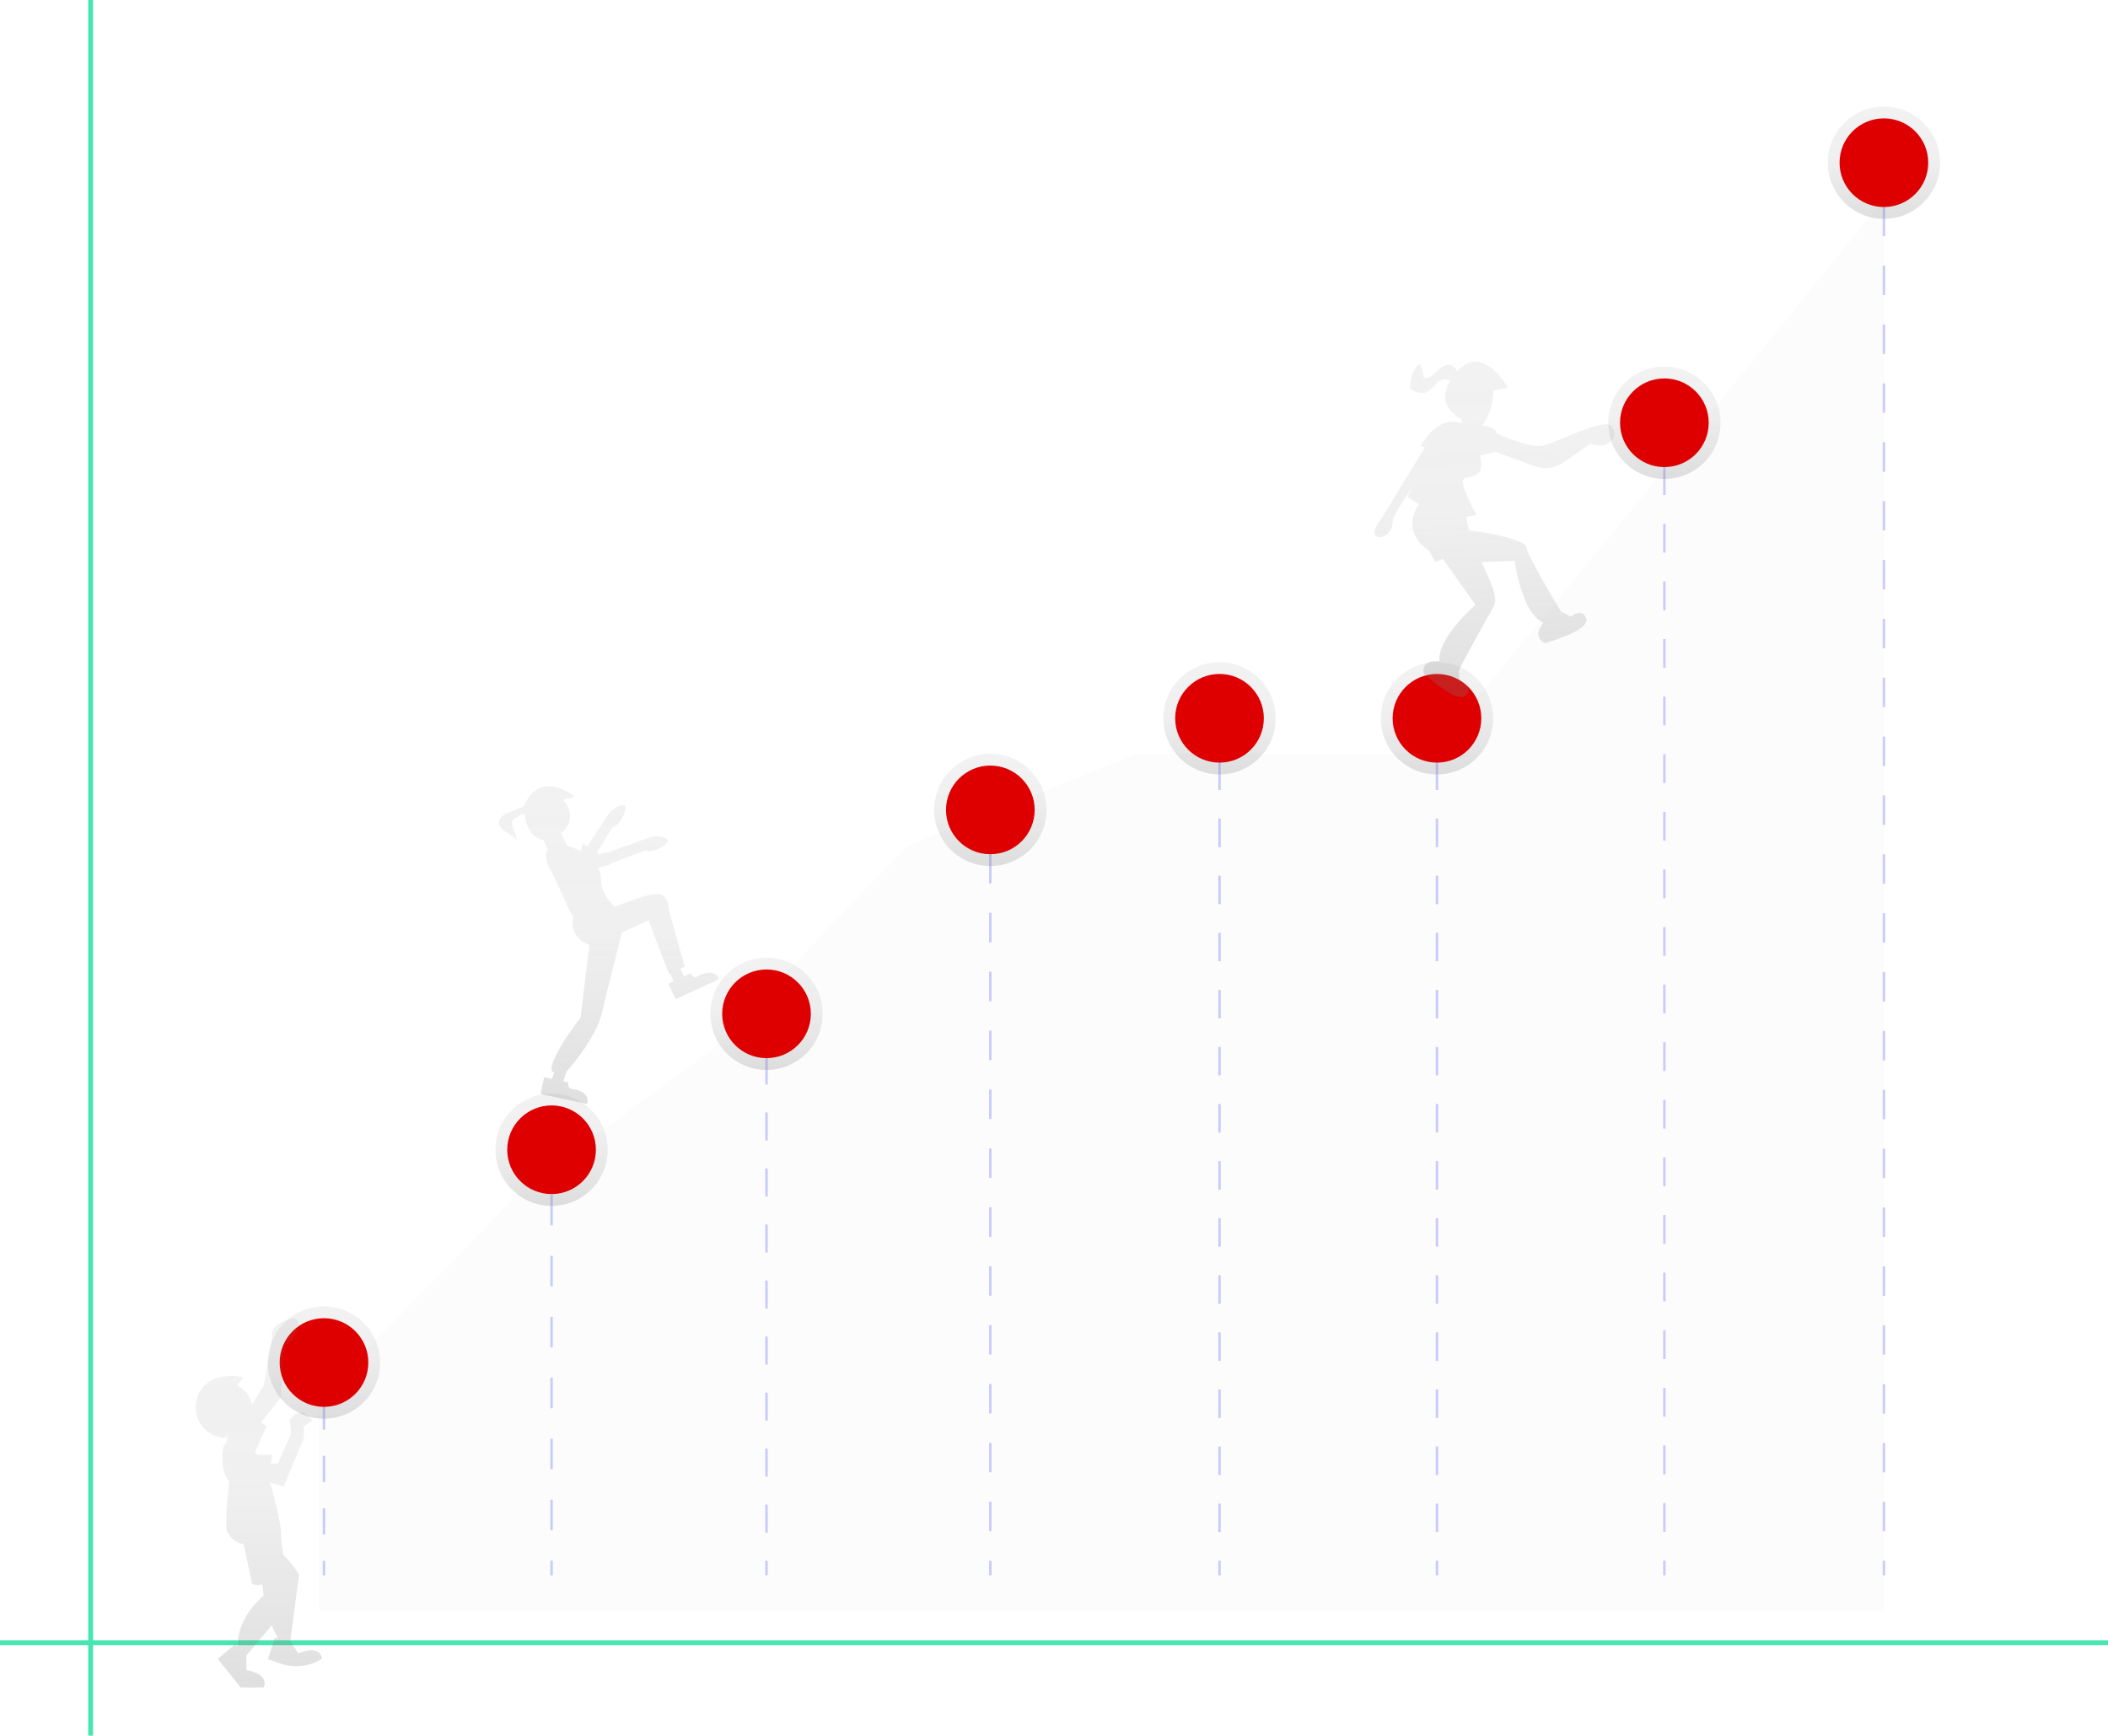
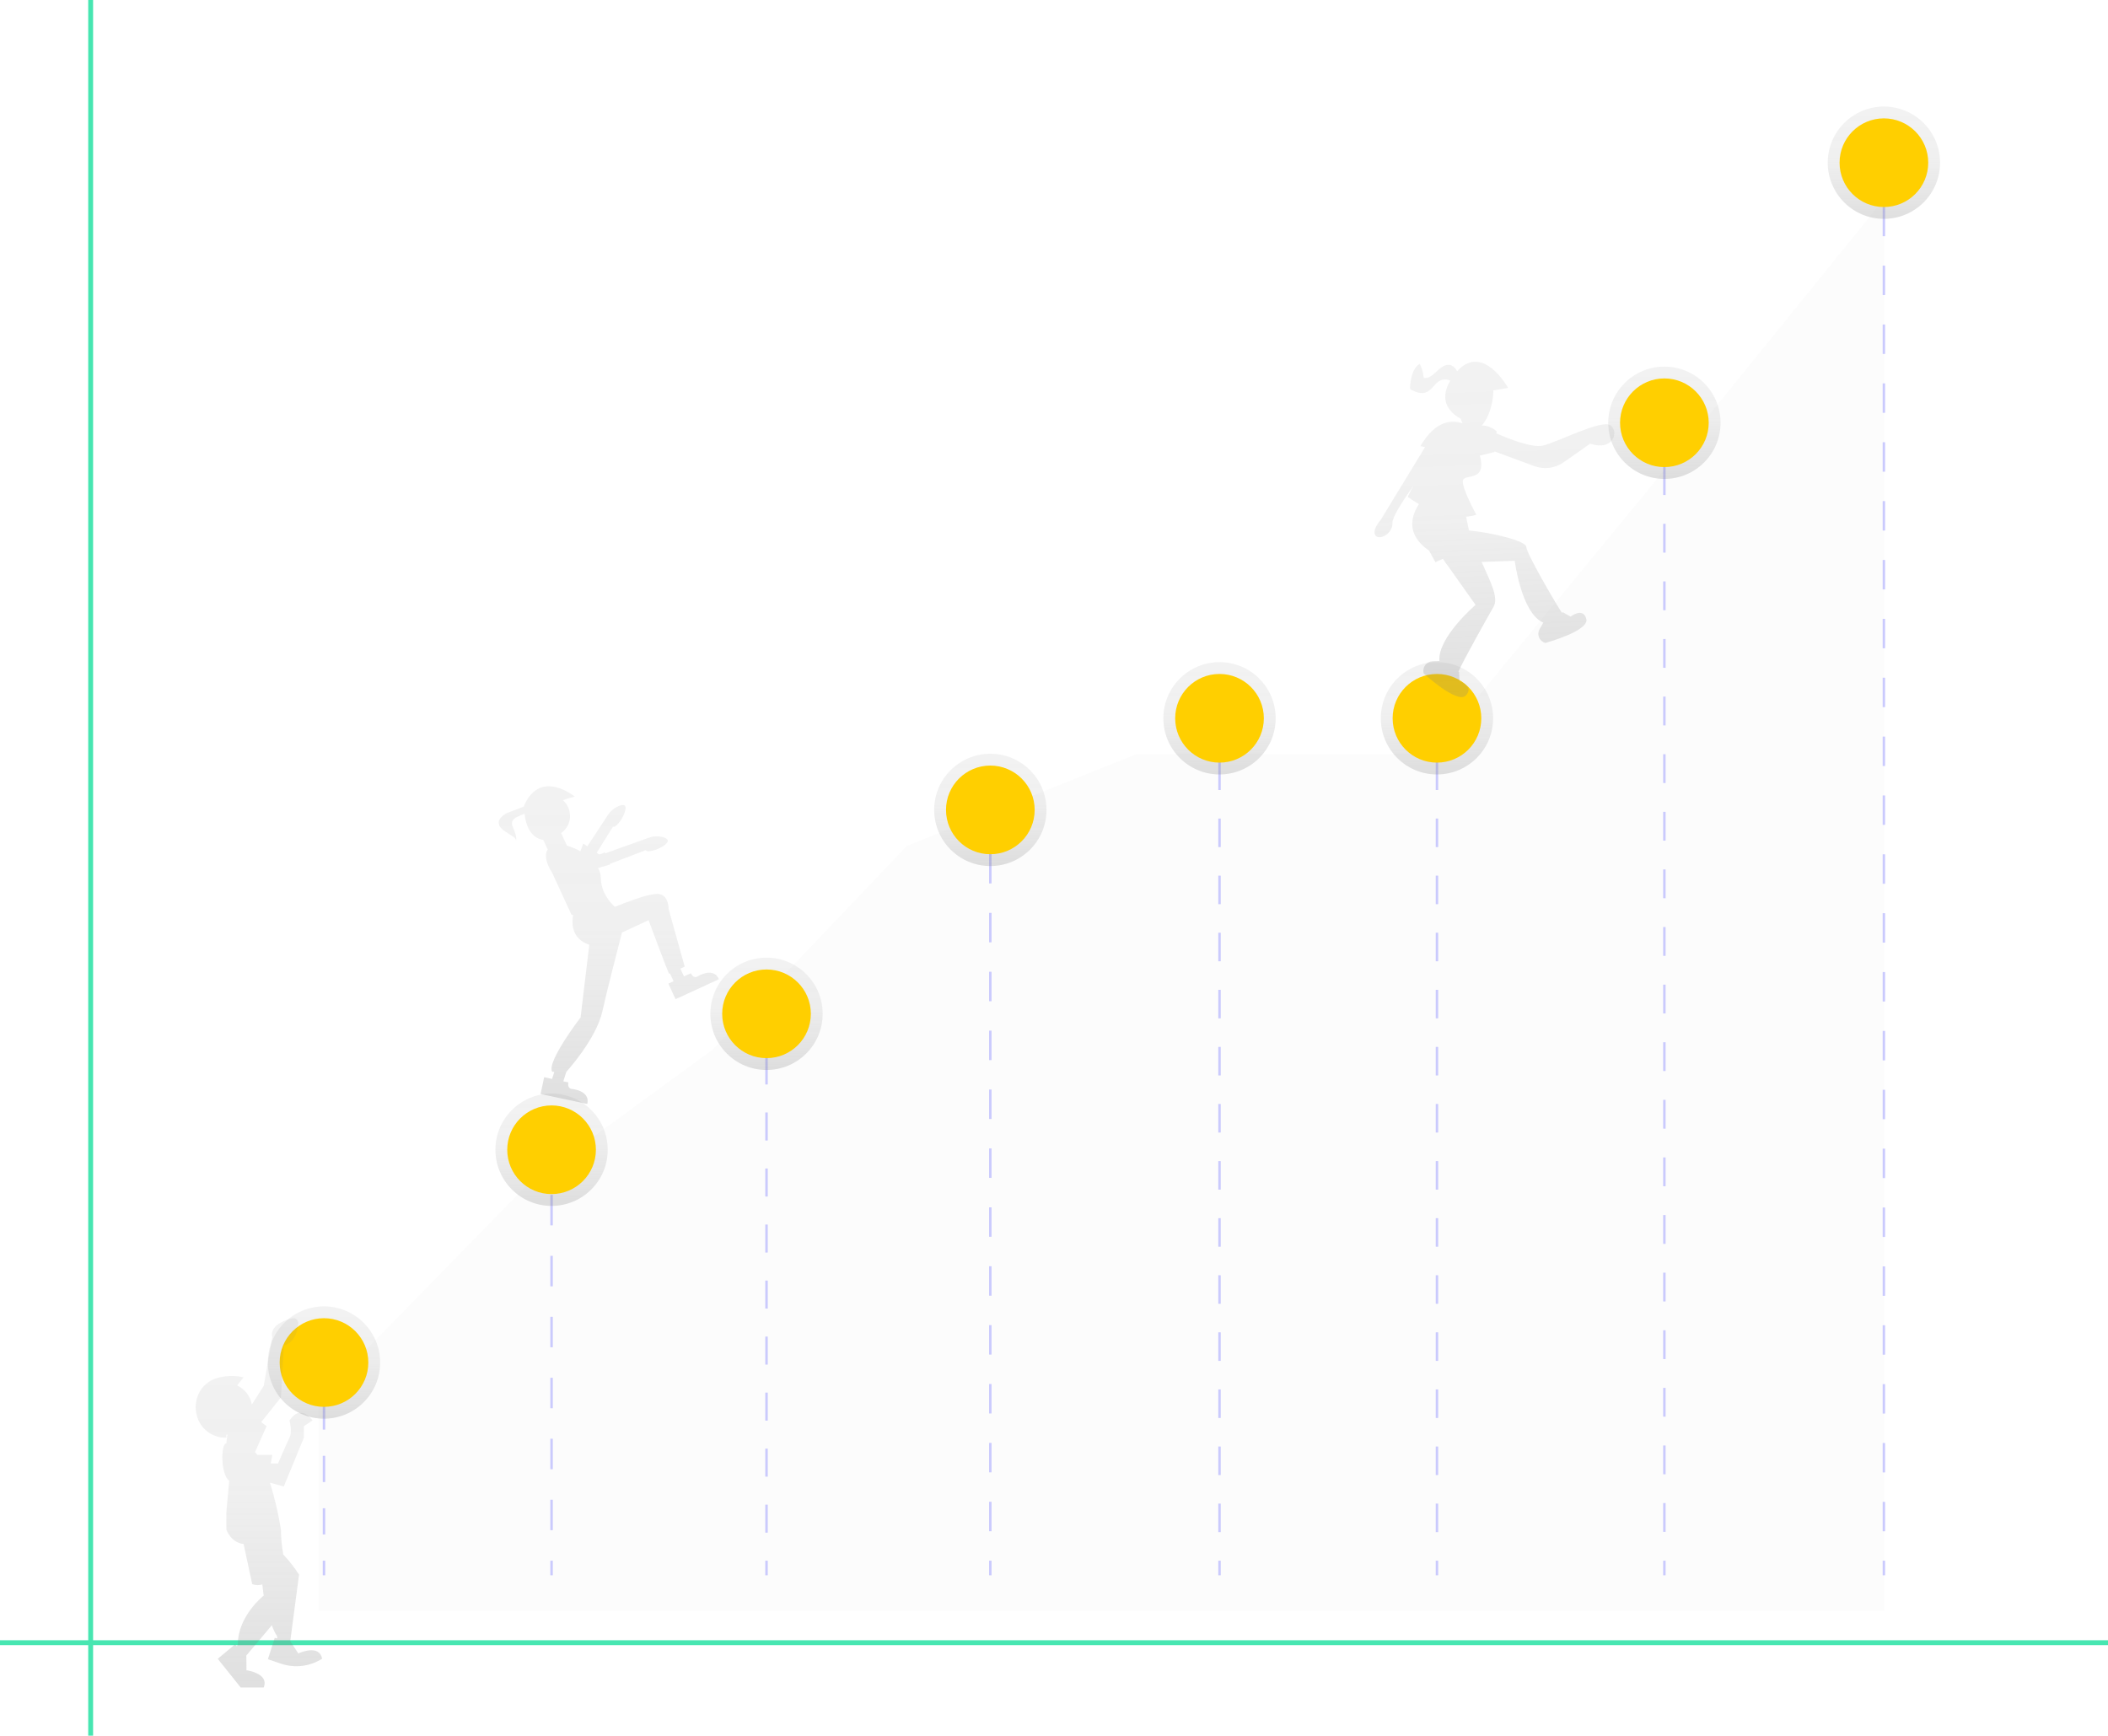
<svg xmlns="http://www.w3.org/2000/svg" xmlns:xlink="http://www.w3.org/1999/xlink" id="a3145e5b-9317-4e66-9ebf-75a255d6dbc6" data-name="Layer 1" width="864" height="711.452" viewBox="0 0 864 711.452">
  <defs>
    <linearGradient id="a603c90c-4166-43d9-ad0b-6e5c73653a55" x1="132.793" y1="581.522" x2="132.793" y2="535.49" gradientUnits="userSpaceOnUse">
      <stop offset="0" stop-color="gray" stop-opacity="0.25" />
      <stop offset="0.535" stop-color="gray" stop-opacity="0.12" />
      <stop offset="1" stop-color="gray" stop-opacity="0.1" />
    </linearGradient>
    <linearGradient id="e6fdb889-8da7-4ebc-a437-c8b9c325caf9" x1="226.069" y1="494.303" x2="226.069" y2="448.271" xlink:href="#a603c90c-4166-43d9-ad0b-6e5c73653a55" />
    <linearGradient id="ad06d74d-d991-4748-b00f-cd9eec86cf12" x1="314.17" y1="438.58" x2="314.17" y2="392.548" xlink:href="#a603c90c-4166-43d9-ad0b-6e5c73653a55" />
    <linearGradient id="f3f9a476-4030-457f-814a-6c7e170ea07b" x1="405.906" y1="354.996" x2="405.906" y2="308.964" xlink:href="#a603c90c-4166-43d9-ad0b-6e5c73653a55" />
    <linearGradient id="a9a3e665-5092-4efe-8470-0e6ab79153e4" x1="499.838" y1="317.444" x2="499.838" y2="271.412" xlink:href="#a603c90c-4166-43d9-ad0b-6e5c73653a55" />
    <linearGradient id="e6b150f2-2530-4963-921f-33ab99b8b1f5" x1="588.964" y1="317.444" x2="588.964" y2="271.412" xlink:href="#a603c90c-4166-43d9-ad0b-6e5c73653a55" />
    <linearGradient id="bdf751d2-6452-4cc4-a163-2a7e4a649f92" x1="682.177" y1="196.307" x2="682.177" y2="150.275" xlink:href="#a603c90c-4166-43d9-ad0b-6e5c73653a55" />
    <linearGradient id="bc1a224a-83fb-4b70-ac4d-cec0fa303af2" x1="772.147" y1="89.706" x2="772.147" y2="43.674" xlink:href="#a603c90c-4166-43d9-ad0b-6e5c73653a55" />
    <linearGradient id="e2f6e1ca-9f3e-4a05-95ec-d14916d51897" x1="1136.239" y1="225.444" x2="1136.239" y2="88.248" gradientTransform="translate(-360.3936 200.1321) rotate(-2.32401)" xlink:href="#a603c90c-4166-43d9-ad0b-6e5c73653a55" />
    <linearGradient id="aa96ec11-5904-4df4-983d-5049f90b07d6" x1="274.119" y1="785.987" x2="274.119" y2="634.59" xlink:href="#a603c90c-4166-43d9-ad0b-6e5c73653a55" />
    <linearGradient id="e8081e9a-1d60-41a5-85b2-33dd5739cd2a" x1="417.515" y1="546.785" x2="417.515" y2="416.574" xlink:href="#a603c90c-4166-43d9-ad0b-6e5c73653a55" />
  </defs>
  <polygon points="130.535 660.405 130.535 573.187 215.738 485.968 292.09 430.245 371.761 346.661 465.816 309.108 586.429 309.108 686.018 187.972 772.328 81.371 772.328 660.405 130.535 660.405" fill="#f2f2f2" opacity="0.2" />
  <g opacity="0.2">
-     <line x1="132.793" y1="558.506" x2="132.793" y2="645.724" fill="#de0000" />
+     <line x1="132.793" y1="558.506" x2="132.793" y2="645.724" fill="#ffcf00" />
    <line x1="132.793" y1="558.506" x2="132.793" y2="564.506" fill="none" stroke="blue" stroke-miterlimit="10" />
    <line x1="132.793" y1="575.251" x2="132.793" y2="634.352" fill="none" stroke="blue" stroke-miterlimit="10" stroke-dasharray="10.745 10.745" />
    <line x1="132.793" y1="639.724" x2="132.793" y2="645.724" fill="none" stroke="blue" stroke-miterlimit="10" />
-     <line x1="226.069" y1="471.287" x2="226.069" y2="645.724" fill="#de0000" />
+     <line x1="226.069" y1="471.287" x2="226.069" y2="645.724" fill="#ffcf00" />
    <line x1="226.069" y1="471.287" x2="226.069" y2="477.287" fill="none" stroke="blue" stroke-miterlimit="10" />
    <line x1="226.069" y1="489.783" x2="226.069" y2="633.477" fill="none" stroke="blue" stroke-miterlimit="10" stroke-dasharray="12.495 12.495" />
    <line x1="226.069" y1="639.724" x2="226.069" y2="645.724" fill="none" stroke="blue" stroke-miterlimit="10" />
-     <line x1="314.17" y1="415.564" x2="314.17" y2="645.724" fill="#de0000" />
+     <line x1="314.17" y1="415.564" x2="314.17" y2="645.724" fill="#ffcf00" />
    <line x1="314.17" y1="415.564" x2="314.17" y2="421.564" fill="none" stroke="blue" stroke-miterlimit="10" />
    <line x1="314.17" y1="433.047" x2="314.17" y2="633.983" fill="none" stroke="blue" stroke-miterlimit="10" stroke-dasharray="11.482 11.482" />
    <line x1="314.17" y1="639.724" x2="314.17" y2="645.724" fill="none" stroke="blue" stroke-miterlimit="10" />
-     <line x1="405.906" y1="331.98" x2="405.906" y2="645.724" fill="#de0000" />
+     <line x1="405.906" y1="331.98" x2="405.906" y2="645.724" fill="#ffcf00" />
    <line x1="405.906" y1="331.98" x2="405.906" y2="337.98" fill="none" stroke="blue" stroke-miterlimit="10" />
    <line x1="405.906" y1="350.05" x2="405.906" y2="633.69" fill="none" stroke="blue" stroke-miterlimit="10" stroke-dasharray="12.07 12.07" />
    <line x1="405.906" y1="639.724" x2="405.906" y2="645.724" fill="none" stroke="blue" stroke-miterlimit="10" />
-     <line x1="499.838" y1="294.428" x2="499.838" y2="645.724" fill="#de0000" />
+     <line x1="499.838" y1="294.428" x2="499.838" y2="645.724" fill="#ffcf00" />
    <line x1="499.838" y1="294.428" x2="499.838" y2="300.428" fill="none" stroke="blue" stroke-miterlimit="10" />
    <line x1="499.838" y1="312.127" x2="499.838" y2="633.875" fill="none" stroke="blue" stroke-miterlimit="10" stroke-dasharray="11.7 11.7" />
    <line x1="499.838" y1="639.724" x2="499.838" y2="645.724" fill="none" stroke="blue" stroke-miterlimit="10" />
-     <line x1="588.964" y1="294.428" x2="588.964" y2="645.724" fill="#de0000" />
+     <line x1="588.964" y1="294.428" x2="588.964" y2="645.724" fill="#ffcf00" />
    <line x1="588.964" y1="294.428" x2="588.964" y2="300.428" fill="none" stroke="blue" stroke-miterlimit="10" />
    <line x1="588.964" y1="312.127" x2="588.964" y2="633.875" fill="none" stroke="blue" stroke-miterlimit="10" stroke-dasharray="11.7 11.7" />
    <line x1="588.964" y1="639.724" x2="588.964" y2="645.724" fill="none" stroke="blue" stroke-miterlimit="10" />
-     <line x1="682.177" y1="173.291" x2="682.177" y2="645.724" fill="#de0000" />
+     <line x1="682.177" y1="173.291" x2="682.177" y2="645.724" fill="#ffcf00" />
    <line x1="682.177" y1="173.291" x2="682.177" y2="179.291" fill="none" stroke="blue" stroke-miterlimit="10" />
    <line x1="682.177" y1="191.097" x2="682.177" y2="633.821" fill="none" stroke="blue" stroke-miterlimit="10" stroke-dasharray="11.806 11.806" />
    <line x1="682.177" y1="639.724" x2="682.177" y2="645.724" fill="none" stroke="blue" stroke-miterlimit="10" />
-     <line x1="772.147" y1="66.69" x2="772.147" y2="645.724" fill="#de0000" />
+     <line x1="772.147" y1="66.69" x2="772.147" y2="645.724" fill="#ffcf00" />
    <line x1="772.147" y1="66.69" x2="772.147" y2="72.69" fill="none" stroke="blue" stroke-miterlimit="10" />
    <line x1="772.147" y1="84.755" x2="772.147" y2="633.692" fill="none" stroke="blue" stroke-miterlimit="10" stroke-dasharray="12.065 12.065" />
    <line x1="772.147" y1="639.724" x2="772.147" y2="645.724" fill="none" stroke="blue" stroke-miterlimit="10" />
  </g>
  <circle cx="132.793" cy="558.506" r="23.016" fill="url(#a603c90c-4166-43d9-ad0b-6e5c73653a55)" />
  <circle cx="226.069" cy="471.287" r="23.016" fill="url(#e6fdb889-8da7-4ebc-a437-c8b9c325caf9)" />
  <circle cx="314.17" cy="415.564" r="23.016" fill="url(#ad06d74d-d991-4748-b00f-cd9eec86cf12)" />
  <circle cx="405.906" cy="331.98" r="23.016" fill="url(#f3f9a476-4030-457f-814a-6c7e170ea07b)" />
  <circle cx="499.838" cy="294.428" r="23.016" fill="url(#a9a3e665-5092-4efe-8470-0e6ab79153e4)" />
  <circle cx="588.964" cy="294.428" r="23.016" fill="url(#e6b150f2-2530-4963-921f-33ab99b8b1f5)" />
  <circle cx="682.177" cy="173.291" r="23.016" fill="url(#bdf751d2-6452-4cc4-a163-2a7e4a649f92)" />
  <circle cx="772.147" cy="66.69" r="23.016" fill="url(#bc1a224a-83fb-4b70-ac4d-cec0fa303af2)" />
-   <circle cx="132.793" cy="558.506" r="18.171" fill="#de0000" />
-   <circle cx="226.069" cy="471.287" r="18.171" fill="#de0000" />
-   <circle cx="314.17" cy="415.564" r="18.171" fill="#de0000" />
-   <circle cx="405.906" cy="331.98" r="18.171" fill="#de0000" />
-   <circle cx="499.838" cy="294.428" r="18.171" fill="#de0000" />
-   <circle cx="588.964" cy="294.428" r="18.171" fill="#de0000" />
-   <circle cx="682.177" cy="173.291" r="18.171" fill="#de0000" />
-   <circle cx="772.147" cy="66.69" r="18.171" fill="#de0000" />
+   <circle cx="132.793" cy="558.506" r="18.171" fill="#ffcf00" />
+   <circle cx="226.069" cy="471.287" r="18.171" fill="#ffcf00" />
+   <circle cx="314.17" cy="415.564" r="18.171" fill="#ffcf00" />
+   <circle cx="405.906" cy="331.98" r="18.171" fill="#ffcf00" />
+   <circle cx="499.838" cy="294.428" r="18.171" fill="#ffcf00" />
+   <circle cx="588.964" cy="294.428" r="18.171" fill="#ffcf00" />
+   <circle cx="682.177" cy="173.291" r="18.171" fill="#ffcf00" />
+   <circle cx="772.147" cy="66.69" r="18.171" fill="#ffcf00" />
  <path d="M827.916,268.542c-3.725-2.27-21.513,6.927-27.508,8.381-4.394,1.066-14.175-2.846-19.095-5.015l.089-.873s-2.768-2.544-6.109-2.304c2.768-3.031,4.74-8.786,4.79-14.438l6.047-1.006s-10.27-18.604-20.919-6.837a5.035,5.035,0,0,0-2.322-2.419c-1.939-.784-4.05.585-5.566,2.025s-3.135,3.145-5.226,3.173a.722.722,0,0,1-.439-.098.834.834,0,0,1-.237-.64,12.091,12.091,0,0,0-1.584-5.095c-2.949,2.027-3.634,6.032-3.908,9.6a1.292,1.292,0,0,0,.06.642,1.268,1.268,0,0,0,.62.526c1.867.967,4.102,1.67,6.044.864,2.329-.966,3.453-3.767,5.739-4.832a4.609,4.609,0,0,1,3.999.132c-5.113,8.726.519,13.533,4.374,15.633a11.446,11.446,0,0,0,.69,1.834c-4.22-1.493-10.967-1.411-17.284,9.35l1.919.398-18.244,29.929s-3.479,3.774-2.172,6.142,7.253-.294,7.057-5.13c-.087-2.15,3.964-8.538,8.49-14.97l-2.258,4.426a45.175,45.175,0,0,0,4.613,2.954c-2.992,4.551-5.661,12.334,4.151,19.09l2.614,4.737s1.247-.612,3.065-1.376l.622.877c1.749,2.736.661.931.661.931l12.102,17.062s-15.678,13.409-14.814,23.001l-2.866.116a3.895,3.895,0,0,0-3.579,4.988s13.836,12.757,17.316,8.984-2.663-5.946-2.663-5.946l-.147-3.626-.257-.156c1.831-4.425,12.673-23.625,14.312-26.446,2.255-3.88-1.078-10.107-4.828-18.501l13.57-.488s2.697,21.37,11.619,25.312l.161-.076-1.584,2.764a3.895,3.895,0,0,0,2.32,5.684s18.163-4.93,16.818-9.883-6.451-.908-6.451-.908l-3.149-1.804-.423.211c-1.835-2.683-14.506-24.258-14.54-26.901-.033-2.539-13.73-5.874-23.525-6.835l-1.176-5.636a19.415,19.415,0,0,0,4.203-.794s-6.535-11.843-5.424-14.309,9.719.816,6.86-9.965l5.995-1.454.024-.239,16.297,6.027a13.029,13.029,0,0,0,12.003-1.555l10.888-7.64C829.566,279.372,831.64,270.812,827.916,268.542Z" transform="translate(-168 -94.27375)" fill="url(#e2f6e1ca-9f3e-4a05-95ec-d14916d51897)" />
  <line x1="37.16" x2="37.16" y2="711.452" fill="none" stroke="#47e6b1" stroke-miterlimit="10" stroke-width="2" />
  <line y1="673.345" x2="864" y2="673.345" fill="none" stroke="#47e6b1" stroke-miterlimit="10" stroke-width="2" />
  <path d="M290.265,772.026l-3.297-5.073,3.604-27.252a60.364,60.364,0,0,0-6.472-8.252,60.662,60.662,0,0,1-.959-10.211,138.446,138.446,0,0,0-4.488-19.204l5.665,1.545,8.241-20.014v-4.709l3.532-2.355s-4.709-7.064-9.418,0c0,0,1.177,4.709,0,7.064s-4.709,10.595-4.709,10.595h-2.997l.642-3.532h-6.158c-.296-.416-.596-.816-.905-1.177l4.709-10.595-2.207-1.656,8.094-10.117,1.177-21.191c4.68-1.56,5.742-6.22,5.927-9.188a2.007,2.007,0,0,0-2.512-2.049c-10.164,2.604-8.123,7.705-8.123,7.705l-3.532,20.014-4.868,7.65a10.593,10.593,0,0,0-6.031-7.859l2.658-3.323a21.379,21.379,0,0,0-11.718.568c-10.548,4.01-10.527,19.35.007,23.396a10.556,10.556,0,0,0,4.647.759v-1.177c.15,0,.295-.016.443-.022-.179,1.095-.346,2.333-.438,3.553l-.004.001c-2.355,0-2.355,12.95,1.177,15.305l-1.177,12.95v7.064c2.355,5.886,7.064,5.886,7.064,5.886l3.532,16.482a6.115,6.115,0,0,0,4.136.125l.573,4.584s-10.595,8.241-10.595,20.014l-.386.772-.791-.772-7.064,5.886,9.418,11.773h9.418c2.355-5.886-7.064-7.064-7.064-7.064l-.048-6.05h0L279.432,760.444a20.358,20.358,0,0,0,2.153,4.554l.09.858-1.082-.224-2.784,8.763,5.357,1.821a19.596,19.596,0,0,0,16.854-2.039C298.837,767.948,290.265,772.026,290.265,772.026Z" transform="translate(-168 -94.27375)" fill="url(#aa96ec11-5904-4df4-983d-5049f90b07d6)" />
  <path d="M453.573,494.678s-1.42.655-2.402-1.476l-2.841,1.309-1.473-3.196,1.775-.818-6.597-23.652s.166-5.243-3.656-6.064c0,0-2.075-.766-10.214,2.125-3.413,1.212-6.134,2.258-8.155,3.068-1.766-1.596-5.659-5.777-5.74-11.731a8.986,8.986,0,0,0-1.157-4.155l5.011-1.495-.109-.237,14.64-5.6c.655,1.42,7.374-.816,8.849-3.218.676-1.101-.426-1.744-1.818-2.118a10.003,10.003,0,0,0-5.958.305l-17.688,6.345-.207-.449a5.218,5.218,0,0,1-2.276.876l-.999-.689L419.25,433.126c1.378.741,5.399-5.088,5.132-7.895-.122-1.286-1.389-1.137-2.726-.597a10.004,10.004,0,0,0-4.576,3.828l-8.341,12.71-1.673-1.154-1.188,3.199a23.724,23.724,0,0,0-5.505-2.312l-2.377-5.157a8.591,8.591,0,0,0,.754-13.449,26.983,26.983,0,0,1,4.859-1.46s-13.976-11.64-20.756,3.54c0,0-.008.158-.013.428-.276.128-.538.256-.76.34q-2.873,1.094-5.746,2.188a8.28,8.28,0,0,0-1.222.542,7.786,7.786,0,0,0-1.618,1.368,4.306,4.306,0,0,0-.903,1.183,3.027,3.027,0,0,0,.509,2.964,8.919,8.919,0,0,0,2.416,2.002q1.216.786,2.432,1.571a3.081,3.081,0,0,1,1.602,1.81c.218-1.793-.541-3.542-1.233-5.21a3.814,3.814,0,0,1-.404-2.5,3.587,3.587,0,0,1,1.985-1.903,21.456,21.456,0,0,1,3.092-1.3c.432,3.899,2.034,9.786,7.693,10.703l1.796,3.896c-1.081,1.661-1.294,4.595,1.911,9.749l7.856,17.044s.245.042.673.101c-.511,2.567-1.139,9.648,6.618,12.171l-3.574,29.786s-14.166,18.469-11.609,22.305h.84l-.909,2.913-3.258-.692-1.462,6.884,19.123,4.061s1.902-5.192-6.675-6.214c0,0-1.53-.325-1.043-2.62l-2.077-.441,1.215-3.891h.023s12.225-13.354,14.782-24.863c1.956-8.803,6.154-25.076,8.021-32.247l10.905-5.027s7.09,19.119,8.4,21.96l.355-.164,1.473,3.196-2.131.982,2.946,6.392,17.754-8.183S461.057,490.367,453.573,494.678Z" transform="translate(-168 -94.27375)" fill="url(#e8081e9a-1d60-41a5-85b2-33dd5739cd2a)" />
</svg>
